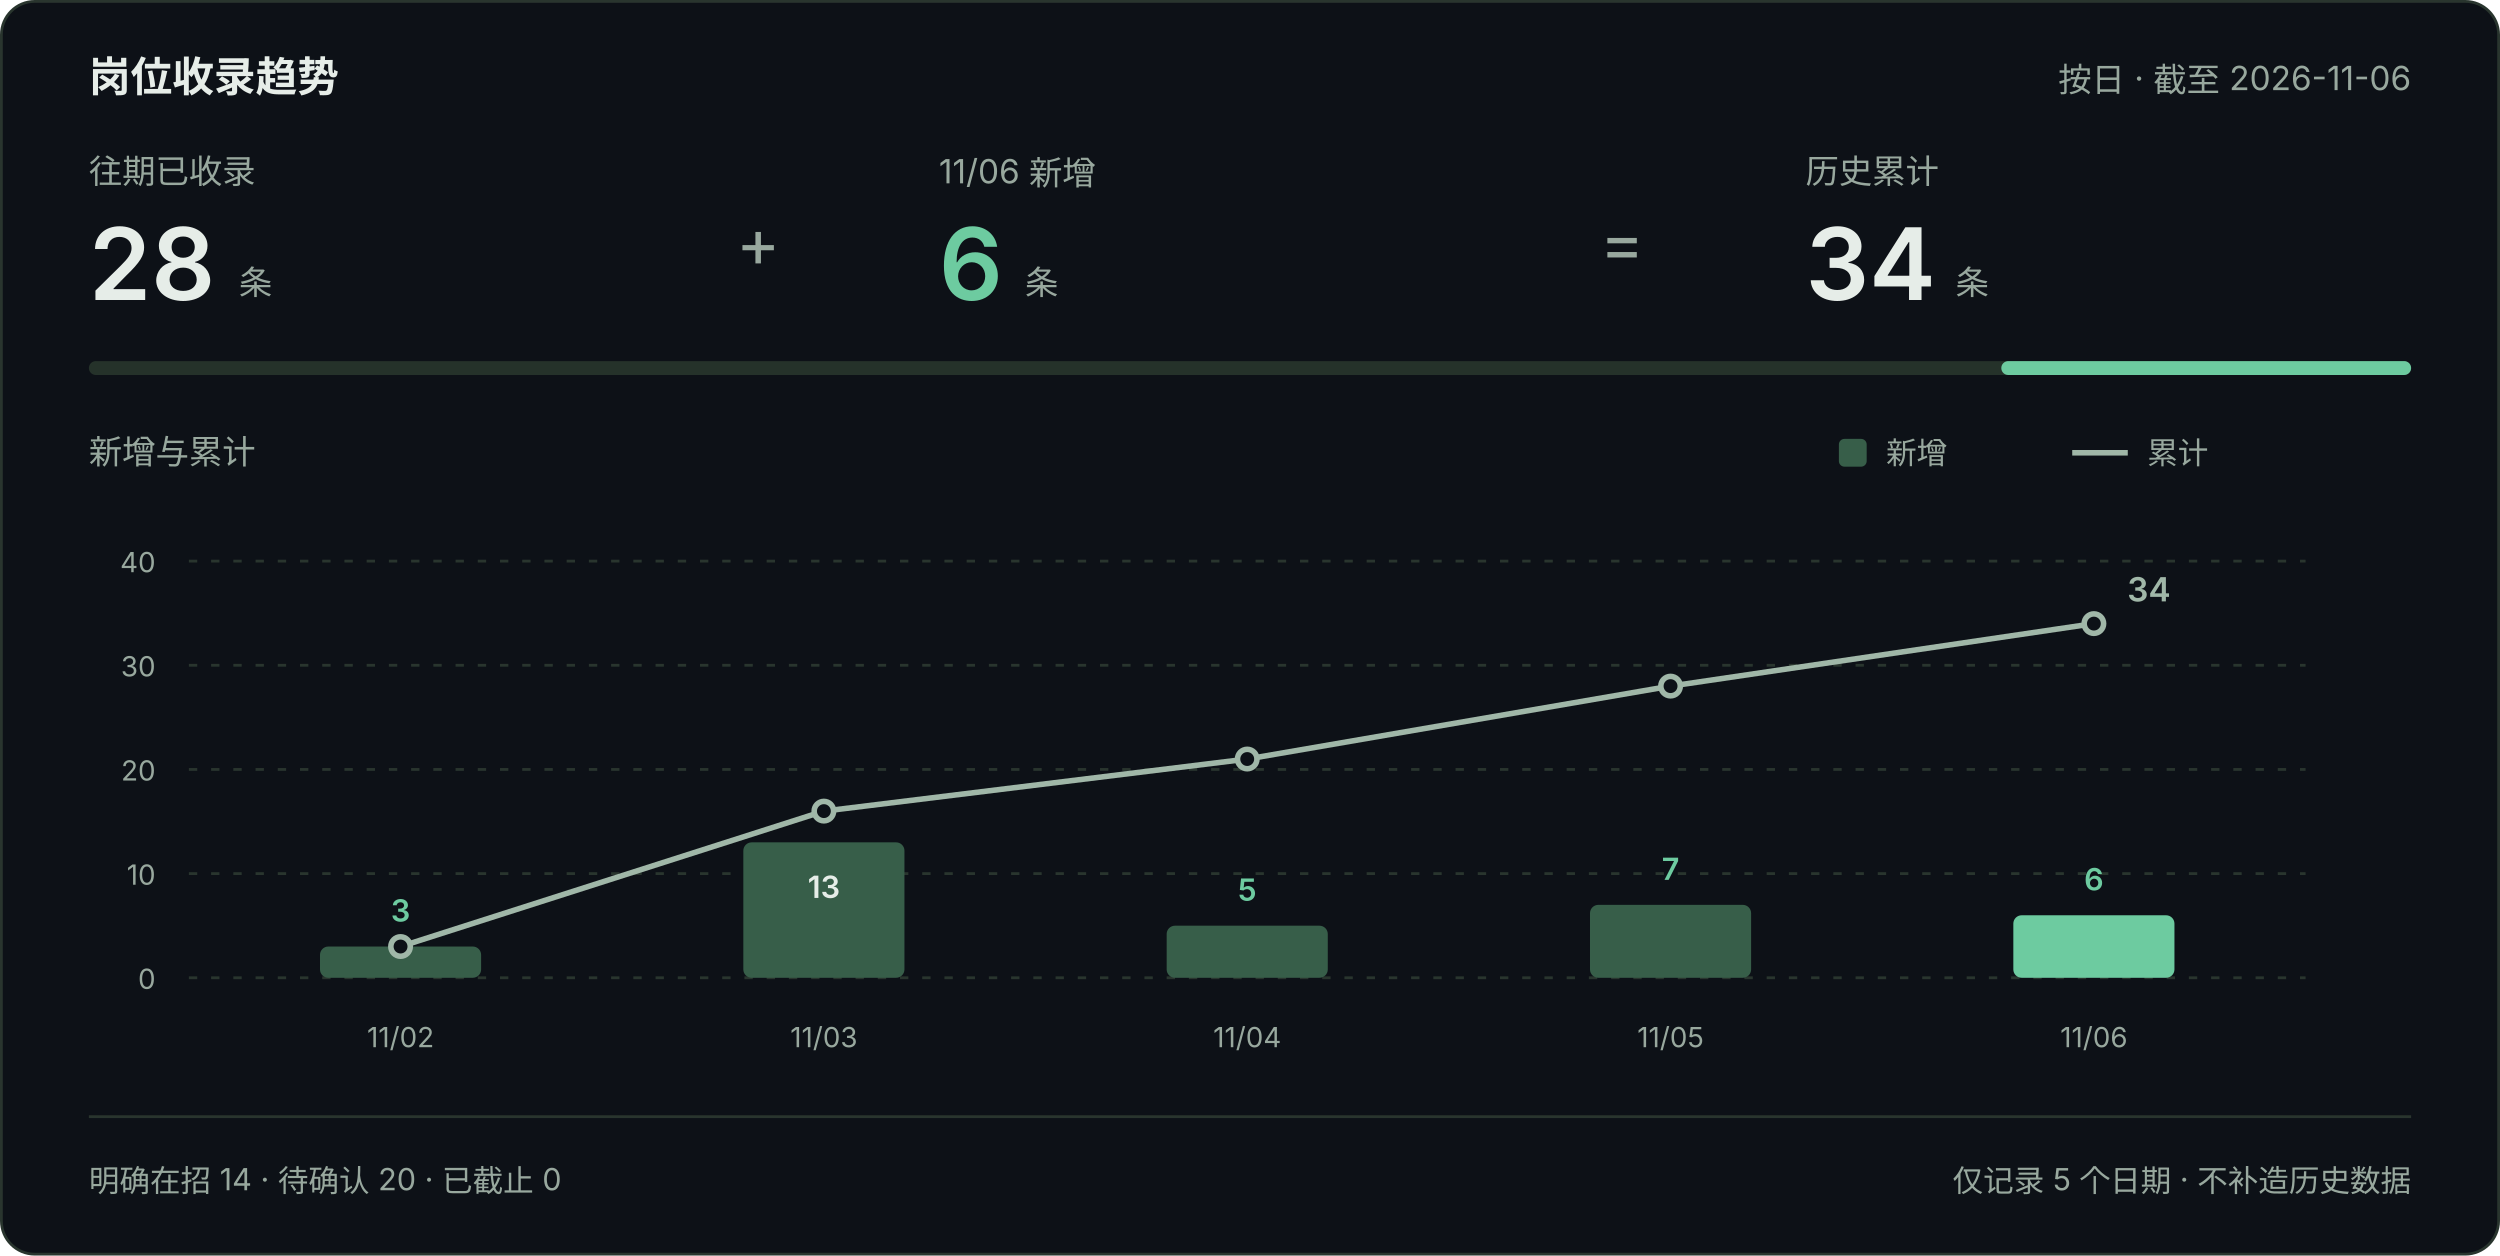
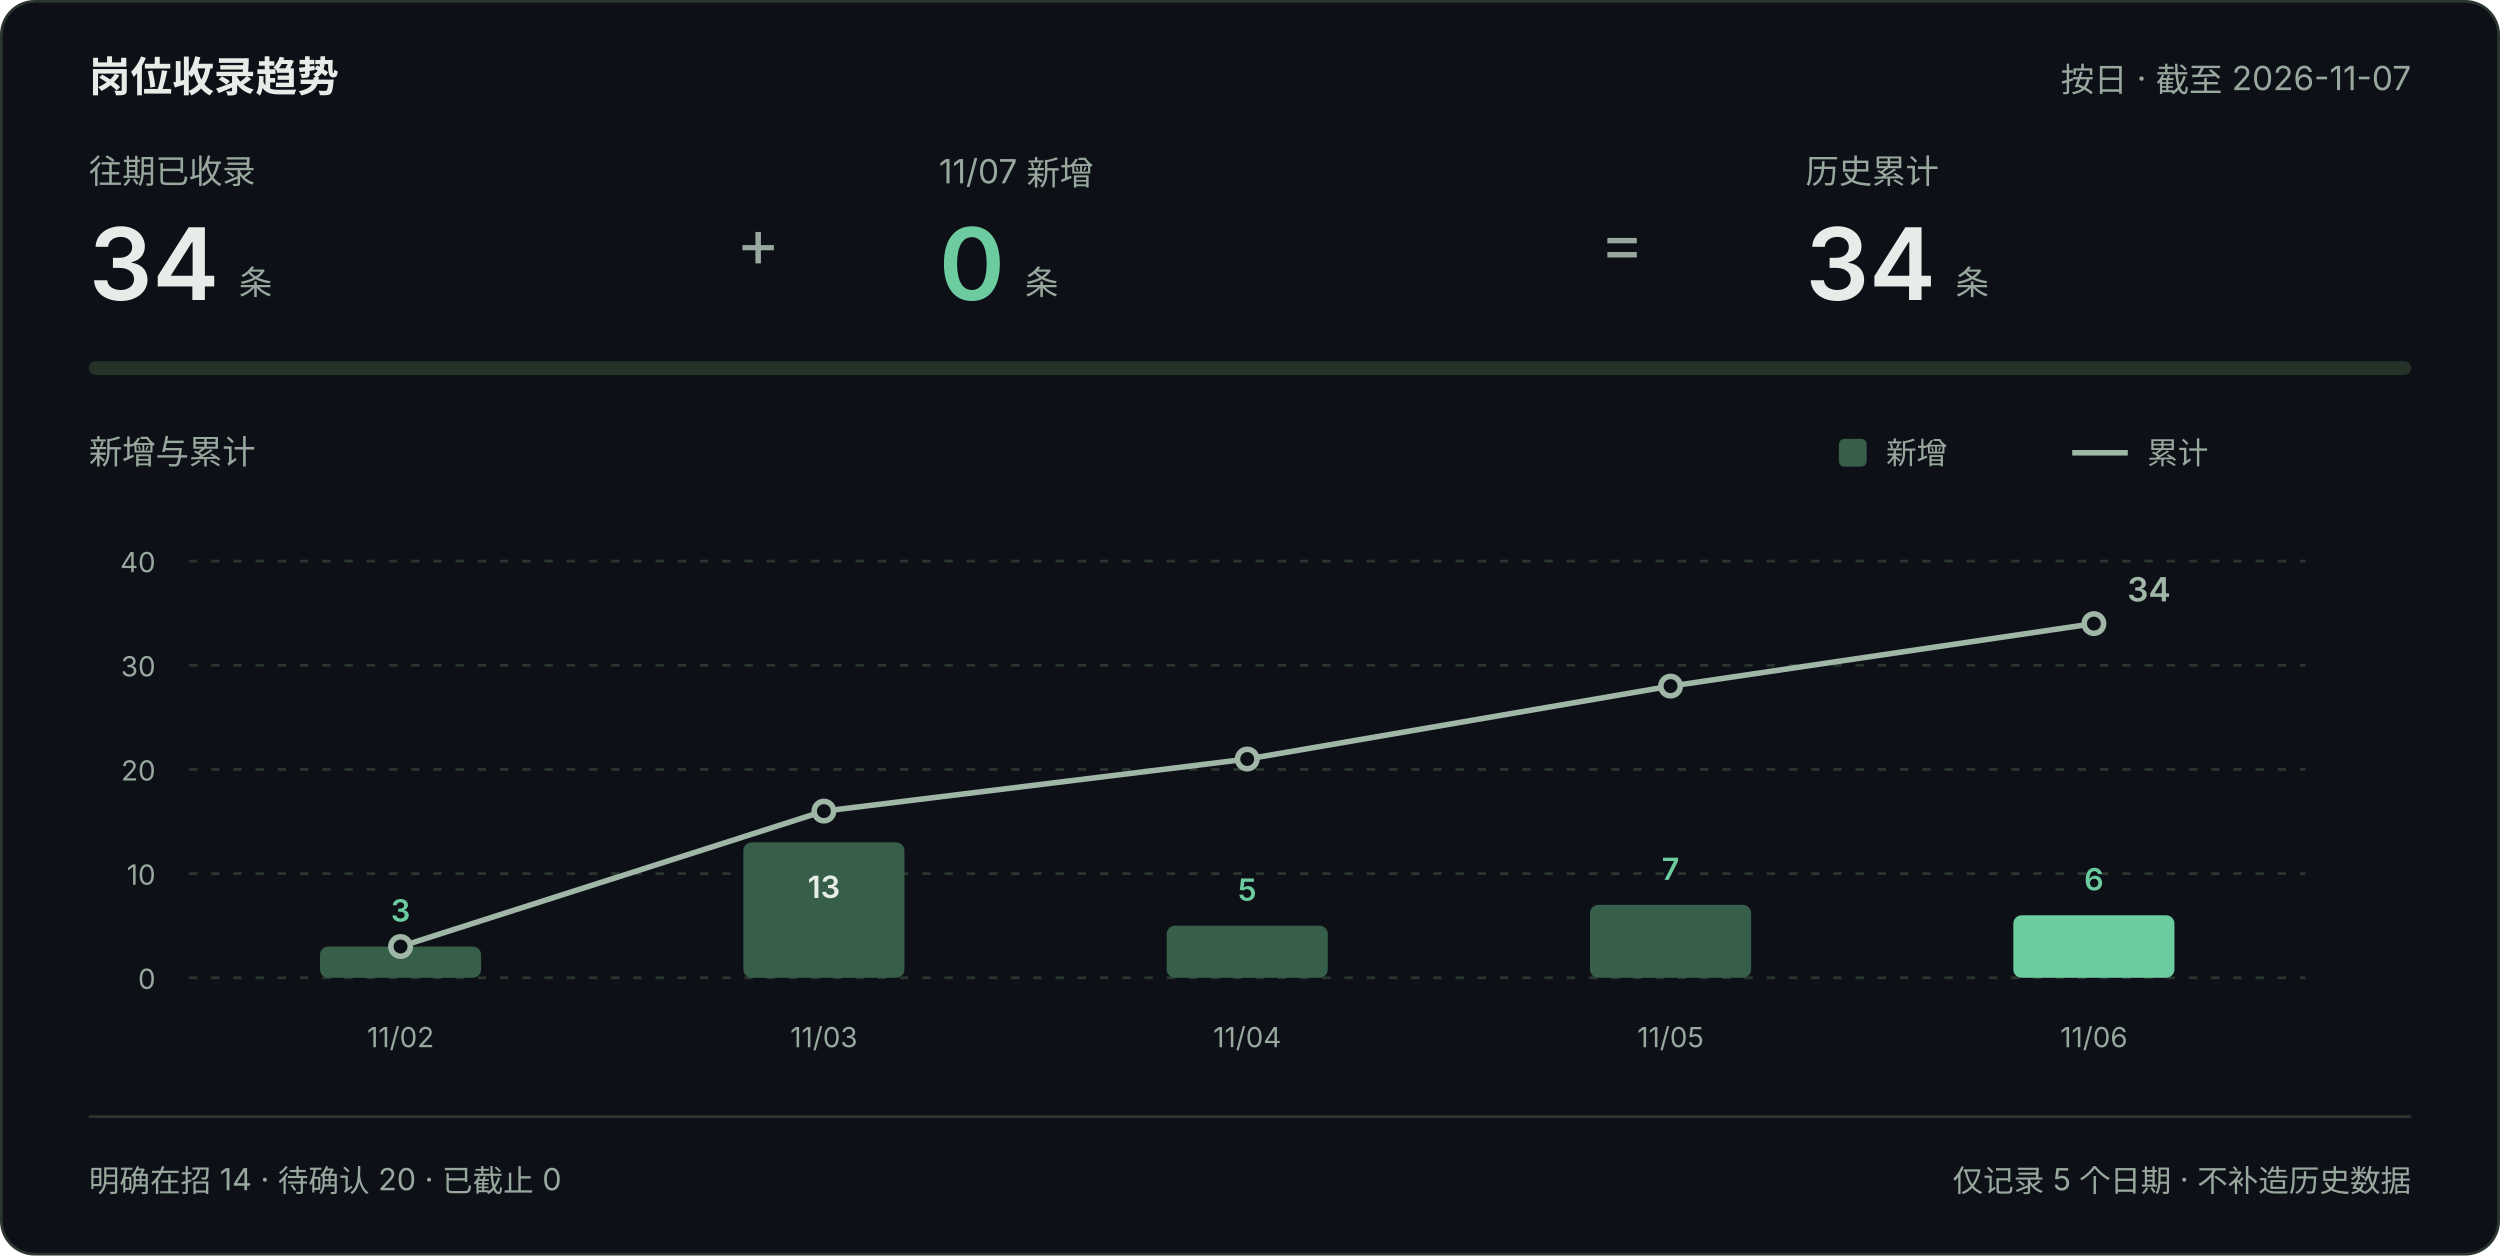
<svg xmlns="http://www.w3.org/2000/svg" width="900" height="452" viewBox="0 0 900 452" role="img" aria-labelledby="title desc">
  <rect x=".5" y=".5" width="899" height="451" rx="12" fill="#0d1117" stroke="#29352e" />
  <g font-family="-apple-system,BlinkMacSystemFont,Segoe UI,PingFang SC,Microsoft YaHei,sans-serif">
    <text x="32" y="33" fill="#e6ede8" font-size="15" font-weight="600" text-anchor="start">岗位收录趋势</text>
-     <text x="868" y="33" fill="#98a89e" font-size="12" font-weight="400" text-anchor="end">按日 · 截至 2026-11-06</text>
+     <text x="868" y="33" fill="#98a89e" font-size="12" font-weight="400" text-anchor="end">按日 · 截至 2026-11-07</text>
    <text x="32" y="66" fill="#98a89e" font-size="12" font-weight="400" text-anchor="start">往期已收录</text>
-     <text x="32" y="108" fill="#e6ede8" font-size="36" font-weight="600" text-anchor="start">28</text>
+     <text x="32" y="108" fill="#e6ede8" font-size="36" font-weight="600" text-anchor="start">34</text>
    <text x="86" y="106" fill="#98a89e" font-size="12" font-weight="400" text-anchor="start">条</text>
-     <text x="338" y="66" fill="#98a89e" font-size="12" font-weight="400" text-anchor="start">11/06 新增</text>
-     <text x="338" y="108" fill="#6dcba0" font-size="36" font-weight="600" text-anchor="start">6</text>
+     <text x="338" y="66" fill="#98a89e" font-size="12" font-weight="400" text-anchor="start">11/07 新增</text>
+     <text x="338" y="108" fill="#6dcba0" font-size="36" font-weight="600" text-anchor="start">0</text>
    <text x="369" y="106" fill="#98a89e" font-size="12" font-weight="400" text-anchor="start">条</text>
    <text x="650" y="66" fill="#98a89e" font-size="12" font-weight="400" text-anchor="start">历史累计</text>
    <text x="650" y="108" fill="#e6ede8" font-size="36" font-weight="600" text-anchor="start">34</text>
    <text x="704" y="106" fill="#98a89e" font-size="12" font-weight="400" text-anchor="start">条</text>
    <text x="265" y="96" fill="#98a89e" font-size="24" font-weight="400" text-anchor="start">+</text>
    <text x="576" y="96" fill="#98a89e" font-size="24" font-weight="400" text-anchor="start">=</text>
    <rect x="32" y="130" width="836" height="5" rx="2.5" fill="#25322a" />
-     <rect x="720.47" y="130" width="147.53" height="5" rx="2.5" fill="#6dcba0" />
    <text x="32" y="167" fill="#98a89e" font-size="12" font-weight="400" text-anchor="start">新增与累计</text>
    <rect x="662" y="158" width="10" height="10" rx="2" fill="#375e49" />
    <text x="679" y="167" fill="#98a89e" font-size="11" font-weight="400" text-anchor="start">新增</text>
    <line x1="746" y1="163" x2="766" y2="163" stroke="#a0b7a8" stroke-width="2" />
    <text x="773" y="167" fill="#98a89e" font-size="11" font-weight="400" text-anchor="start">累计</text>
    <line x1="68" y1="352.0" x2="830" y2="352.0" stroke="#29352e" stroke-dasharray="3 5" />
    <text x="56" y="356.0" fill="#98a89e" font-size="10" font-weight="400" text-anchor="end">0</text>
    <line x1="68" y1="314.5" x2="830" y2="314.5" stroke="#29352e" stroke-dasharray="3 5" />
    <text x="56" y="318.5" fill="#98a89e" font-size="10" font-weight="400" text-anchor="end">10</text>
    <line x1="68" y1="277.0" x2="830" y2="277.0" stroke="#29352e" stroke-dasharray="3 5" />
    <text x="56" y="281.0" fill="#98a89e" font-size="10" font-weight="400" text-anchor="end">20</text>
    <line x1="68" y1="239.5" x2="830" y2="239.5" stroke="#29352e" stroke-dasharray="3 5" />
    <text x="56" y="243.5" fill="#98a89e" font-size="10" font-weight="400" text-anchor="end">30</text>
    <line x1="68" y1="202.0" x2="830" y2="202.0" stroke="#29352e" stroke-dasharray="3 5" />
    <text x="56" y="206.0" fill="#98a89e" font-size="10" font-weight="400" text-anchor="end">40</text>
    <rect x="115.20" y="340.75" width="58.00" height="11.25" rx="3" fill="#375e49" />
    <text x="144.2" y="331.75" fill="#6dcba0" font-size="11" font-weight="600" text-anchor="middle">3</text>
    <text x="144.2" y="377" fill="#98a89e" font-size="10" font-weight="400" text-anchor="middle">11/02</text>
    <rect x="267.60" y="303.25" width="58.00" height="48.75" rx="3" fill="#375e49" />
    <text x="296.6" y="323.25" fill="#e6ede8" font-size="11" font-weight="600" text-anchor="middle">13</text>
    <text x="296.6" y="377" fill="#98a89e" font-size="10" font-weight="400" text-anchor="middle">11/03</text>
    <rect x="420.00" y="333.25" width="58.00" height="18.75" rx="3" fill="#375e49" />
    <text x="449.0" y="324.25" fill="#6dcba0" font-size="11" font-weight="600" text-anchor="middle">5</text>
    <text x="449.0" y="377" fill="#98a89e" font-size="10" font-weight="400" text-anchor="middle">11/04</text>
    <rect x="572.40" y="325.75" width="58.00" height="26.25" rx="3" fill="#375e49" />
    <text x="601.4" y="316.75" fill="#6dcba0" font-size="11" font-weight="600" text-anchor="middle">7</text>
    <text x="601.4" y="377" fill="#98a89e" font-size="10" font-weight="400" text-anchor="middle">11/05</text>
    <rect x="724.80" y="329.50" width="58.00" height="22.50" rx="3" fill="#6dcba0" />
    <text x="753.8" y="320.5" fill="#6dcba0" font-size="11" font-weight="600" text-anchor="middle">6</text>
    <text x="753.8" y="377" fill="#98a89e" font-size="10" font-weight="400" text-anchor="middle">11/06</text>
    <polyline points="144.20,340.75 296.60,292.00 449.00,273.25 601.40,247.00 753.80,224.50" fill="none" stroke="#a0b7a8" stroke-width="2" stroke-linejoin="round" />
    <circle cx="144.20" cy="340.75" r="3.5" fill="#0d1117" stroke="#a0b7a8" stroke-width="2" />
    <circle cx="296.60" cy="292.00" r="3.5" fill="#0d1117" stroke="#a0b7a8" stroke-width="2" />
    <circle cx="449.00" cy="273.25" r="3.5" fill="#0d1117" stroke="#a0b7a8" stroke-width="2" />
    <circle cx="601.40" cy="247.00" r="3.5" fill="#0d1117" stroke="#a0b7a8" stroke-width="2" />
    <circle cx="753.80" cy="224.50" r="3.5" fill="#0d1117" stroke="#a0b7a8" stroke-width="2" />
    <text x="765.8" y="216.5" fill="#a0b7a8" font-size="12" font-weight="600" text-anchor="start">34</text>
    <line x1="32" y1="402" x2="868" y2="402" stroke="#29352e" />
    <text x="32" y="429" fill="#98a89e" font-size="11" font-weight="400" text-anchor="start">明确在招 14   ·   待确认 20   ·   已截止 0</text>
    <text x="868" y="429" fill="#98a89e" font-size="11" font-weight="400" text-anchor="end">仅记录 5 个日期 · 不补造历史数据</text>
  </g>
</svg>
